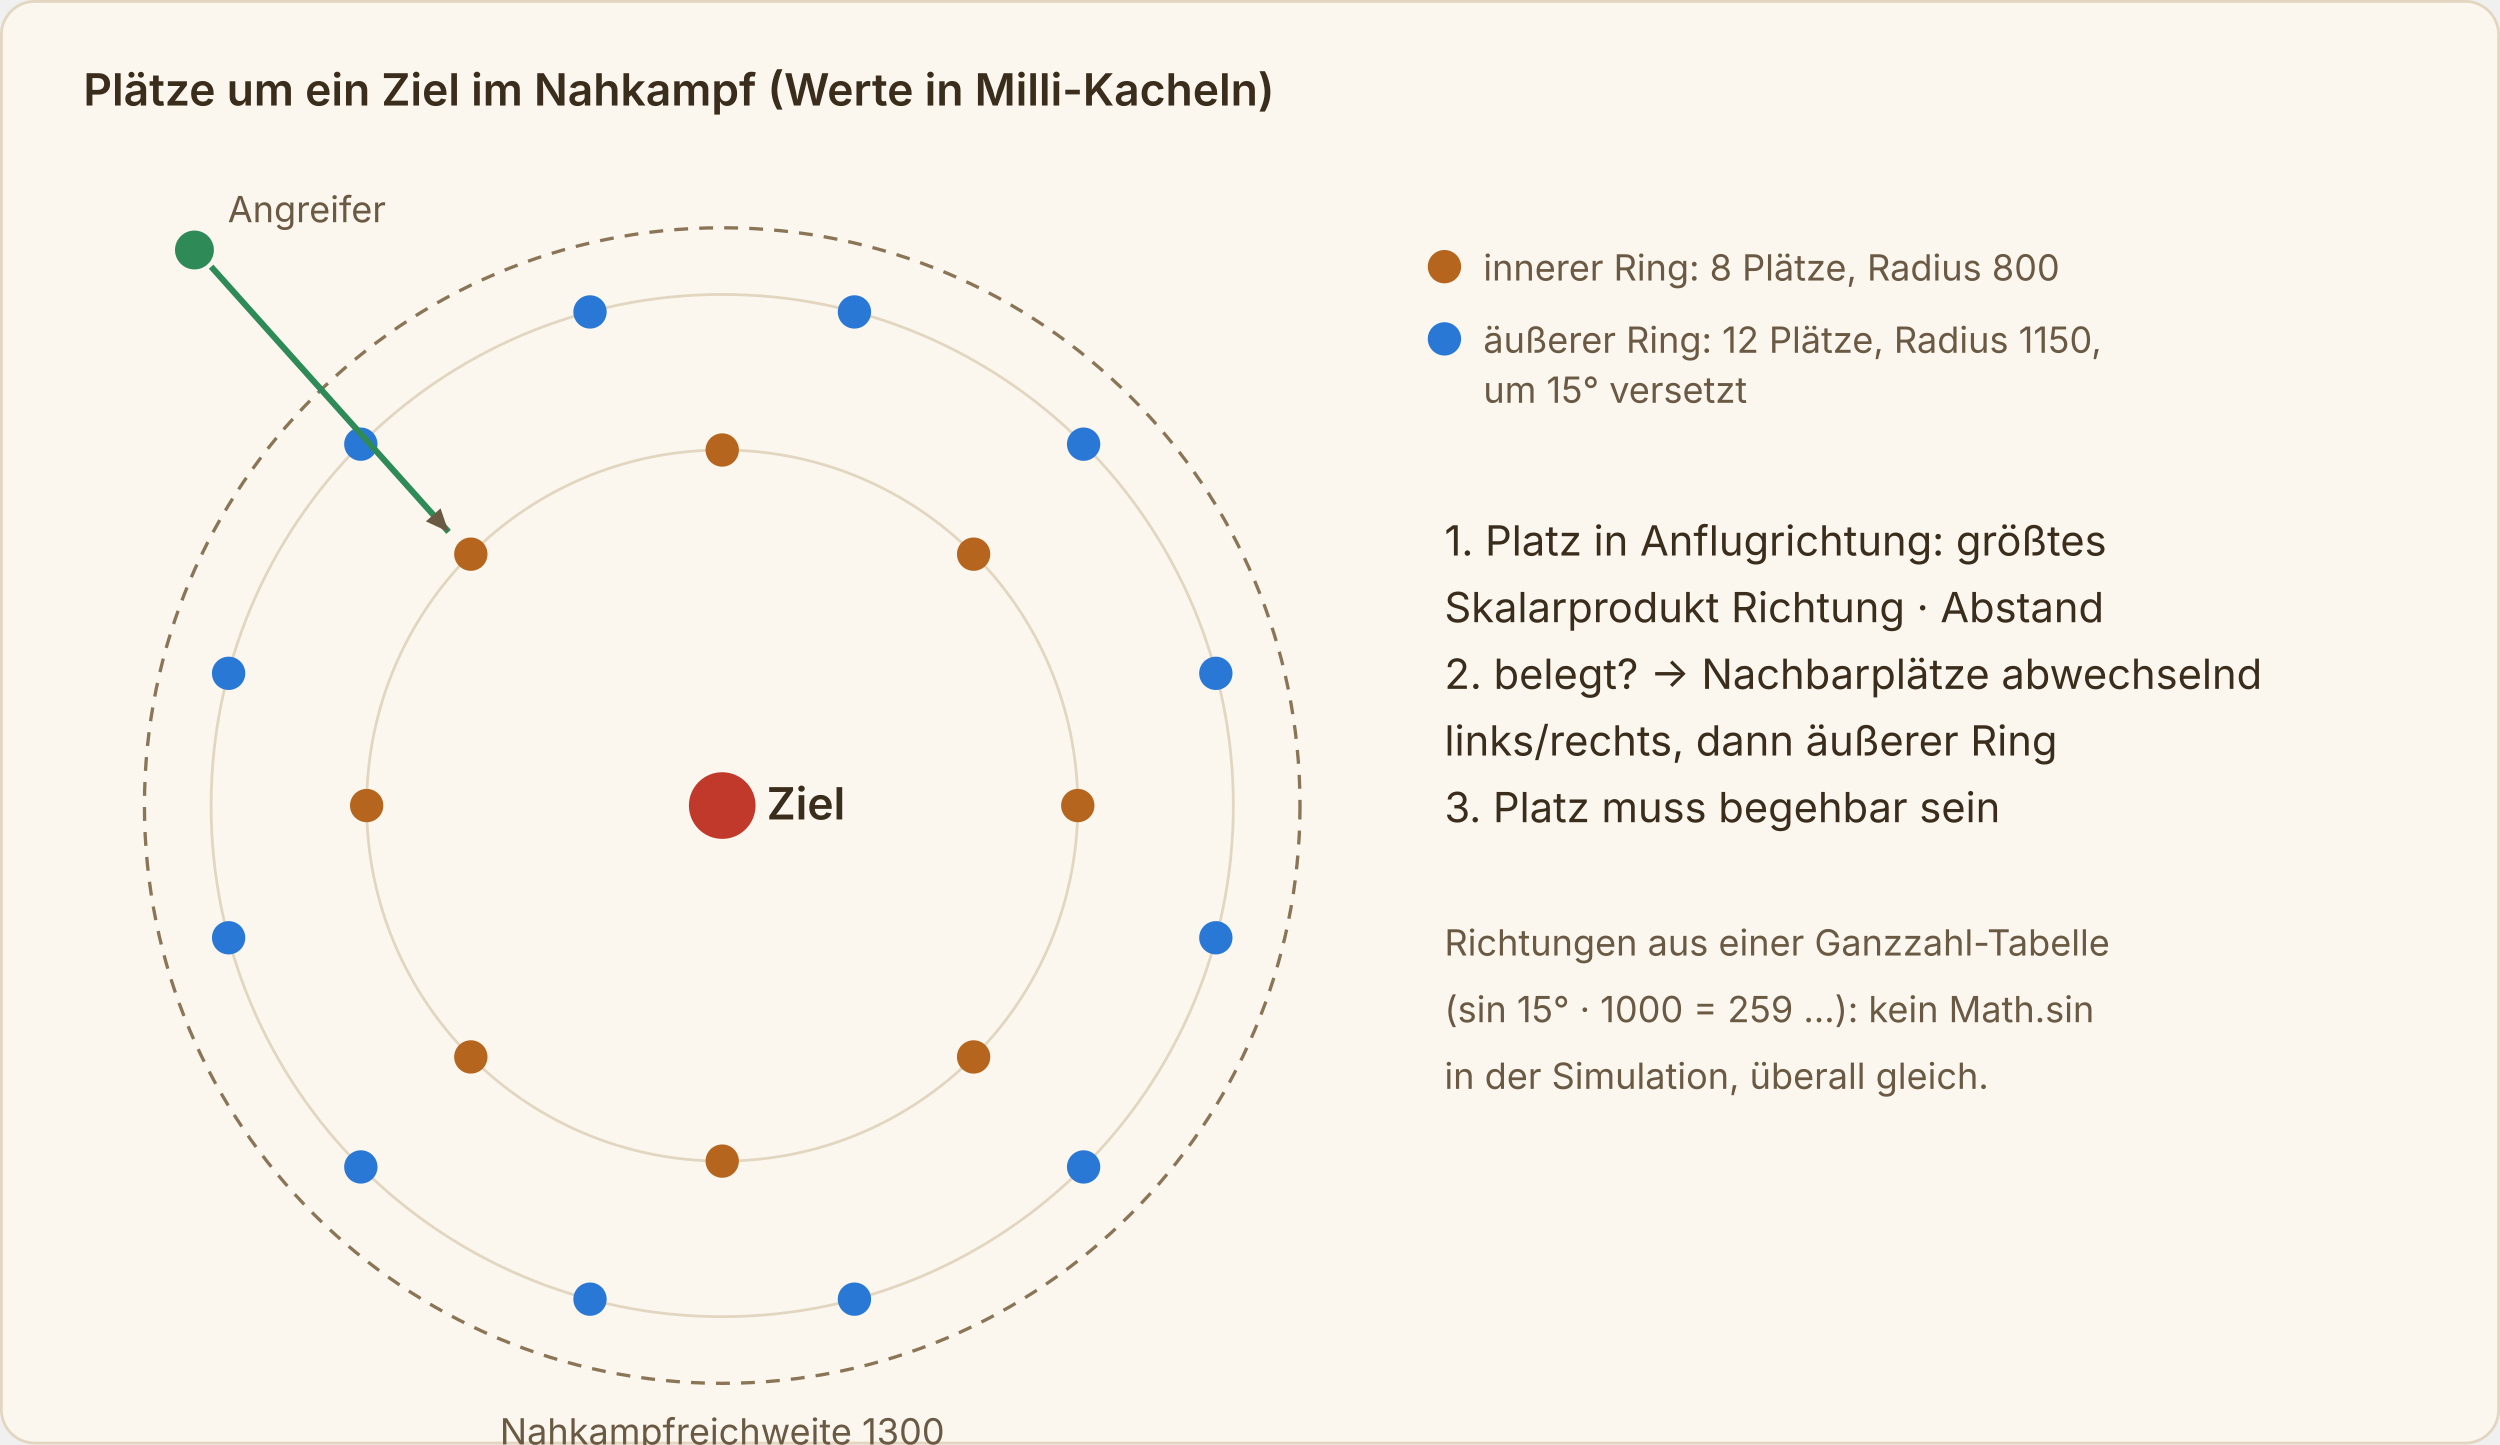
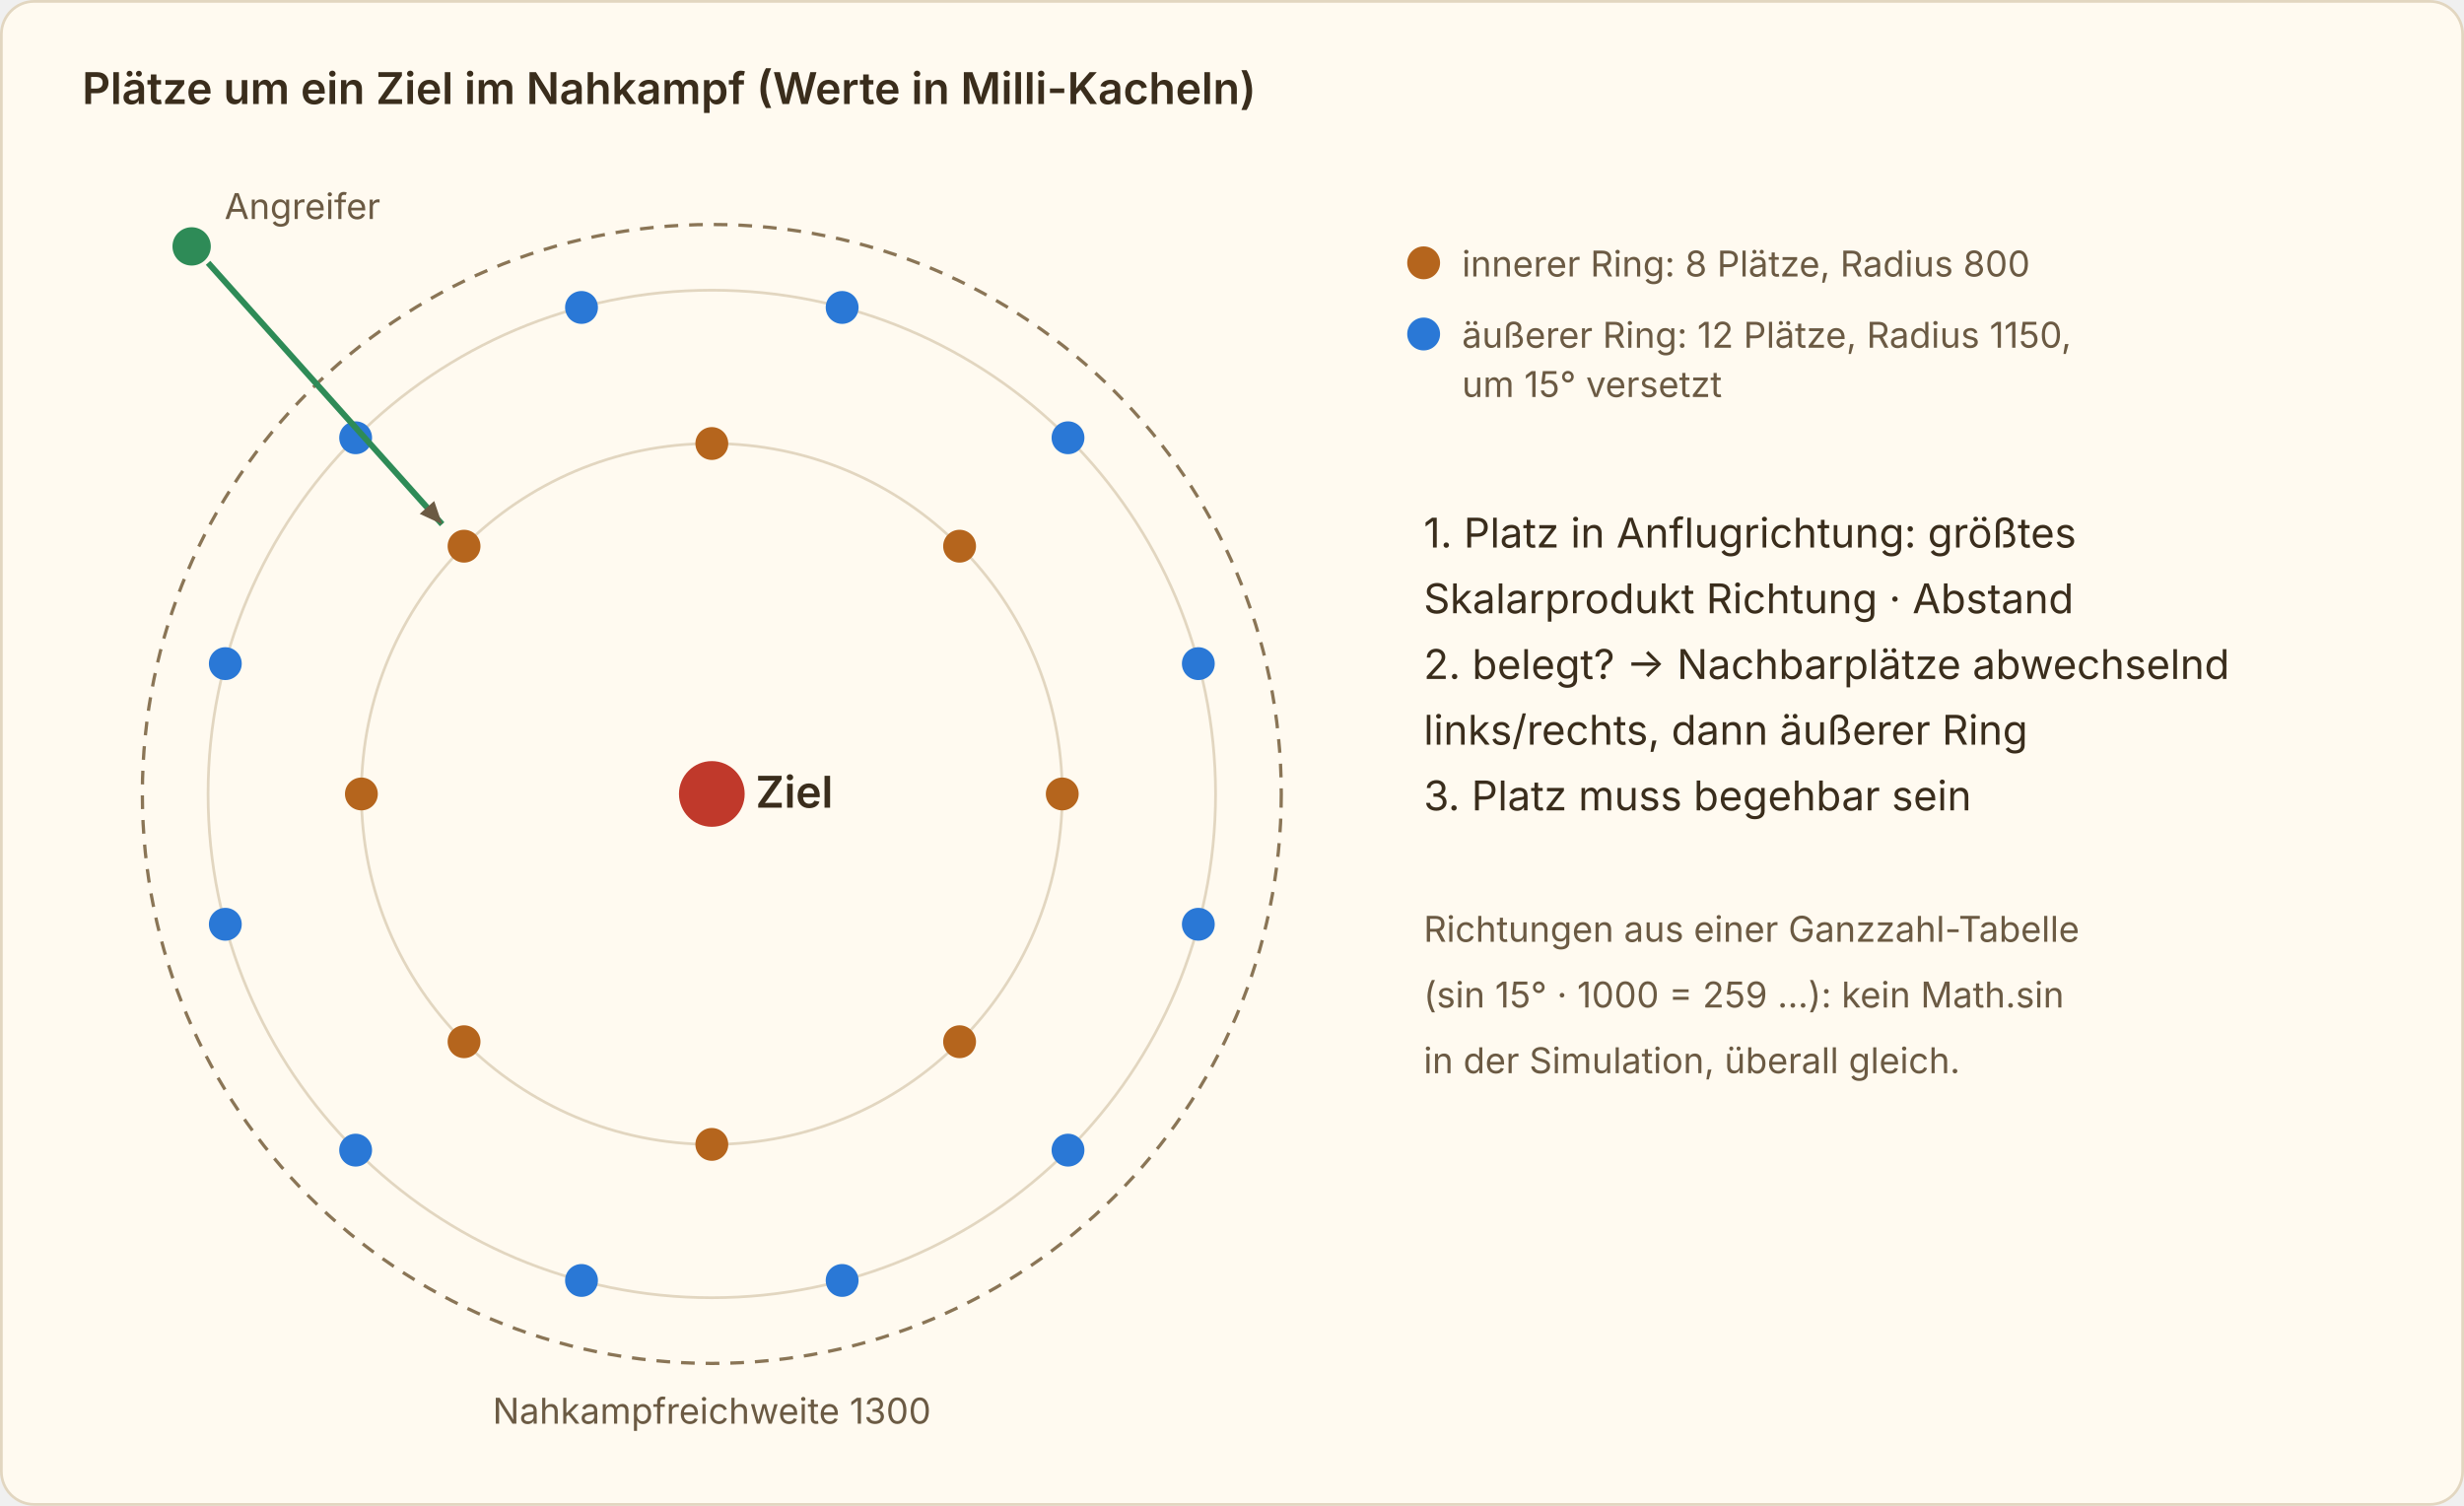
- <svg xmlns="http://www.w3.org/2000/svg" viewBox="0 0 900 520" width="900" height="520" role="img">
+ <svg xmlns="http://www.w3.org/2000/svg" viewBox="0 0 900 550" width="900" height="550" role="img">
  <style>
- .bg{fill:#fbf7ef;stroke:#e2d6c0}
+ .bg{fill:#fffaf0;stroke:#e2d6c0}
.t{fill:#3a2d1c;font:15px system-ui,-apple-system,'Segoe UI',sans-serif}
.s{fill:#6b5a43;font:13px system-ui,-apple-system,'Segoe UI',sans-serif}
.h{fill:#3a2d1c;font:600 16px system-ui,-apple-system,'Segoe UI',sans-serif}
.m{fill:#3a2d1c;font:13px ui-monospace,'SFMono-Regular',Menlo,Consolas,monospace}
.box{fill:#fff;stroke:#8a7556;stroke-width:1.5}
.box2{fill:#f3e6cf;stroke:#8a7556;stroke-width:1.5}
.hl{fill:#fde3c4;stroke:#b5651d;stroke-width:1.8}
.blue{fill:#d7e6fb;stroke:#2a78d6;stroke-width:1.5}
.green{fill:#d4efdf;stroke:#2e8b57;stroke-width:1.5}
.red{fill:#f8d7d3;stroke:#c0392b;stroke-width:1.5}
.ln{stroke:#6b5a43;stroke-width:1.6;fill:none}
.lnb{stroke:#2a78d6;stroke-width:2.2;fill:none}
.lnr{stroke:#c0392b;stroke-width:2.2;fill:none}
.lno{stroke:#b5651d;stroke-width:2.2;fill:none}
.lng{stroke:#2e8b57;stroke-width:2.2;fill:none}
.dash{stroke:#8a7556;stroke-width:1.2;fill:none;stroke-dasharray:5 4}
.grid{stroke:#e2d6c0;stroke-width:1;fill:none}
.fo{fill:#b5651d}.fb{fill:#2a78d6}.fr{fill:#c0392b}.fg{fill:#2e8b57}.fm{fill:#6b5a43}
.ah{fill:#6b5a43}
- @media (prefers-color-scheme: dark){
- .bg{fill:#231c15;stroke:#4a3d2c}
- .t,.h,.m{fill:#f1e8d8}.s{fill:#cbbda4}
- .box{fill:#2f261c;stroke:#a8936f}
- .box2{fill:#3a2f22;stroke:#a8936f}
- .hl{fill:#4a3220;stroke:#e08a43}
- .blue{fill:#1d2f47;stroke:#5a9be8}
- .green{fill:#1d3a2a;stroke:#4cb87c}
- .red{fill:#45201c;stroke:#e06a5c}
- .ln{stroke:#cbbda4}.ah{fill:#cbbda4}
- .lnb{stroke:#5a9be8}.lnr{stroke:#e06a5c}.lno{stroke:#e08a43}.lng{stroke:#4cb87c}
- .dash{stroke:#a8936f}.grid{stroke:#3d3226}
- .fo{fill:#e08a43}.fb{fill:#5a9be8}.fr{fill:#e06a5c}.fg{fill:#4cb87c}.fm{fill:#cbbda4}
- }
</style>
-   <rect x="0.5" y="0.5" width="899" height="519" rx="12" class="bg" />
+   <rect x="0.5" y="0.5" width="899" height="549" rx="12" class="bg" />
  <text x="30" y="38" class="h" text-anchor="start">Plätze um ein Ziel im Nahkampf (Werte in Milli-Kacheln)</text>
  <circle cx="260" cy="290" r="208.0" class="dash" />
  <text x="260" y="520.0" class="s" text-anchor="middle">Nahkampfreichweite 1300</text>
  <circle cx="260" cy="290" r="128.0" class="grid" />
  <circle cx="388.0" cy="290.0" r="6" class="fo" />
  <circle cx="350.5" cy="380.5" r="6" class="fo" />
  <circle cx="260.0" cy="418.0" r="6" class="fo" />
  <circle cx="169.5" cy="380.5" r="6" class="fo" />
  <circle cx="132.0" cy="290.0" r="6" class="fo" />
  <circle cx="169.5" cy="199.5" r="6" class="fo" />
  <circle cx="260.0" cy="162.0" r="6" class="fo" />
  <circle cx="350.5" cy="199.5" r="6" class="fo" />
  <circle cx="260" cy="290" r="184.0" class="grid" />
  <circle cx="437.7" cy="337.6" r="6" class="fb" />
  <circle cx="390.1" cy="420.1" r="6" class="fb" />
  <circle cx="307.6" cy="467.7" r="6" class="fb" />
  <circle cx="212.4" cy="467.7" r="6" class="fb" />
  <circle cx="129.9" cy="420.1" r="6" class="fb" />
  <circle cx="82.3" cy="337.6" r="6" class="fb" />
  <circle cx="82.3" cy="242.4" r="6" class="fb" />
  <circle cx="129.9" cy="159.9" r="6" class="fb" />
  <circle cx="212.4" cy="112.3" r="6" class="fb" />
  <circle cx="307.6" cy="112.3" r="6" class="fb" />
  <circle cx="390.1" cy="159.9" r="6" class="fb" />
  <circle cx="437.7" cy="242.4" r="6" class="fb" />
  <circle cx="260" cy="290" r="12" class="fr" />
  <text x="276" y="295" class="h" text-anchor="start">Ziel</text>
  <circle cx="70" cy="90" r="7" class="fg" />
  <line x1="76" y1="96" x2="161.49" y2="191.49" class="lng" />
  <polygon points="161.49,191.49 153.3,187.7 158.6,183.0" class="ah" />
  <text x="82" y="80" class="s" text-anchor="start">Angreifer</text>
  <circle cx="520" cy="96" r="6" class="fo" />
  <text x="534" y="101" class="s" text-anchor="start">innerer Ring: 8 Plätze, Radius 800</text>
  <circle cx="520" cy="122" r="6" class="fb" />
  <text x="534" y="127" class="s" text-anchor="start">äußerer Ring: 12 Plätze, Radius 1150,</text>
  <text x="534" y="145" class="s" text-anchor="start">um 15° versetzt</text>
  <text x="520" y="200" class="t" text-anchor="start">1. Platz in Anflugrichtung: größtes</text>
  <text x="520" y="224" class="t" text-anchor="start">   Skalarprodukt Richtung · Abstand</text>
  <text x="520" y="248" class="t" text-anchor="start">2. belegt? → Nachbarplätze abwechselnd</text>
  <text x="520" y="272" class="t" text-anchor="start">   links/rechts, dann äußerer Ring</text>
  <text x="520" y="296" class="t" text-anchor="start">3. Platz muss begehbar sein</text>
  <text x="520" y="320" class="t" text-anchor="start" />
  <text x="520" y="344" class="s" text-anchor="start">Richtungen aus einer Ganzzahl-Tabelle</text>
  <text x="520" y="368" class="s" text-anchor="start">(sin 15° · 1000 = 259 …): kein Math.sin</text>
  <text x="520" y="392" class="s" text-anchor="start">in der Simulation, überall gleich.</text>
</svg>
